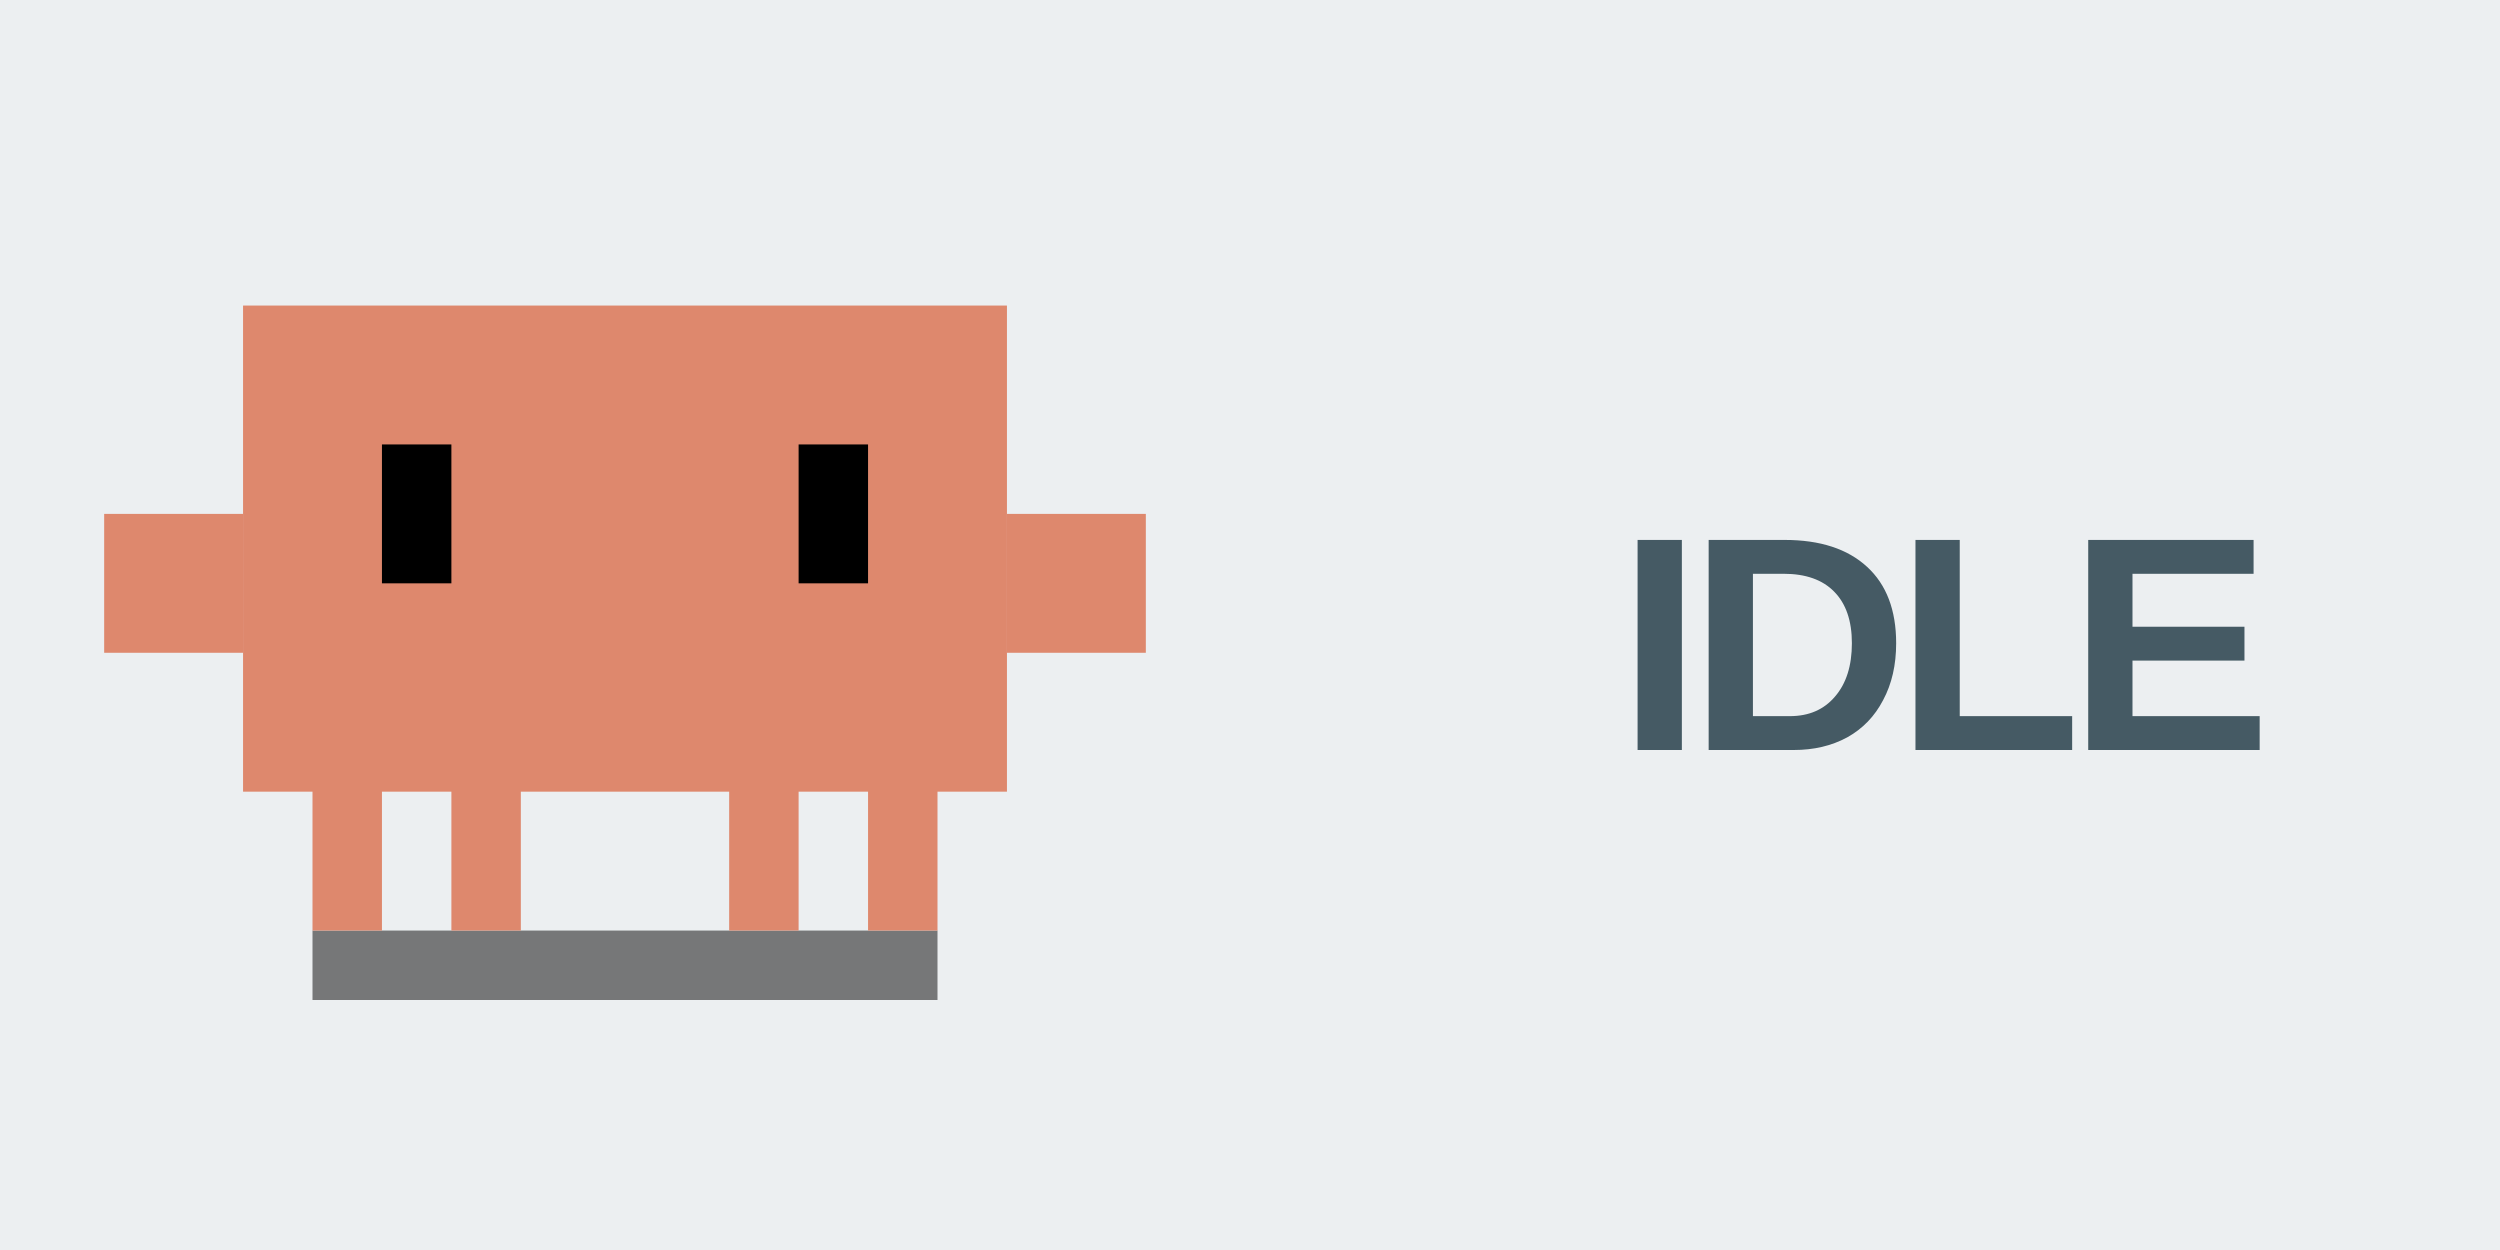
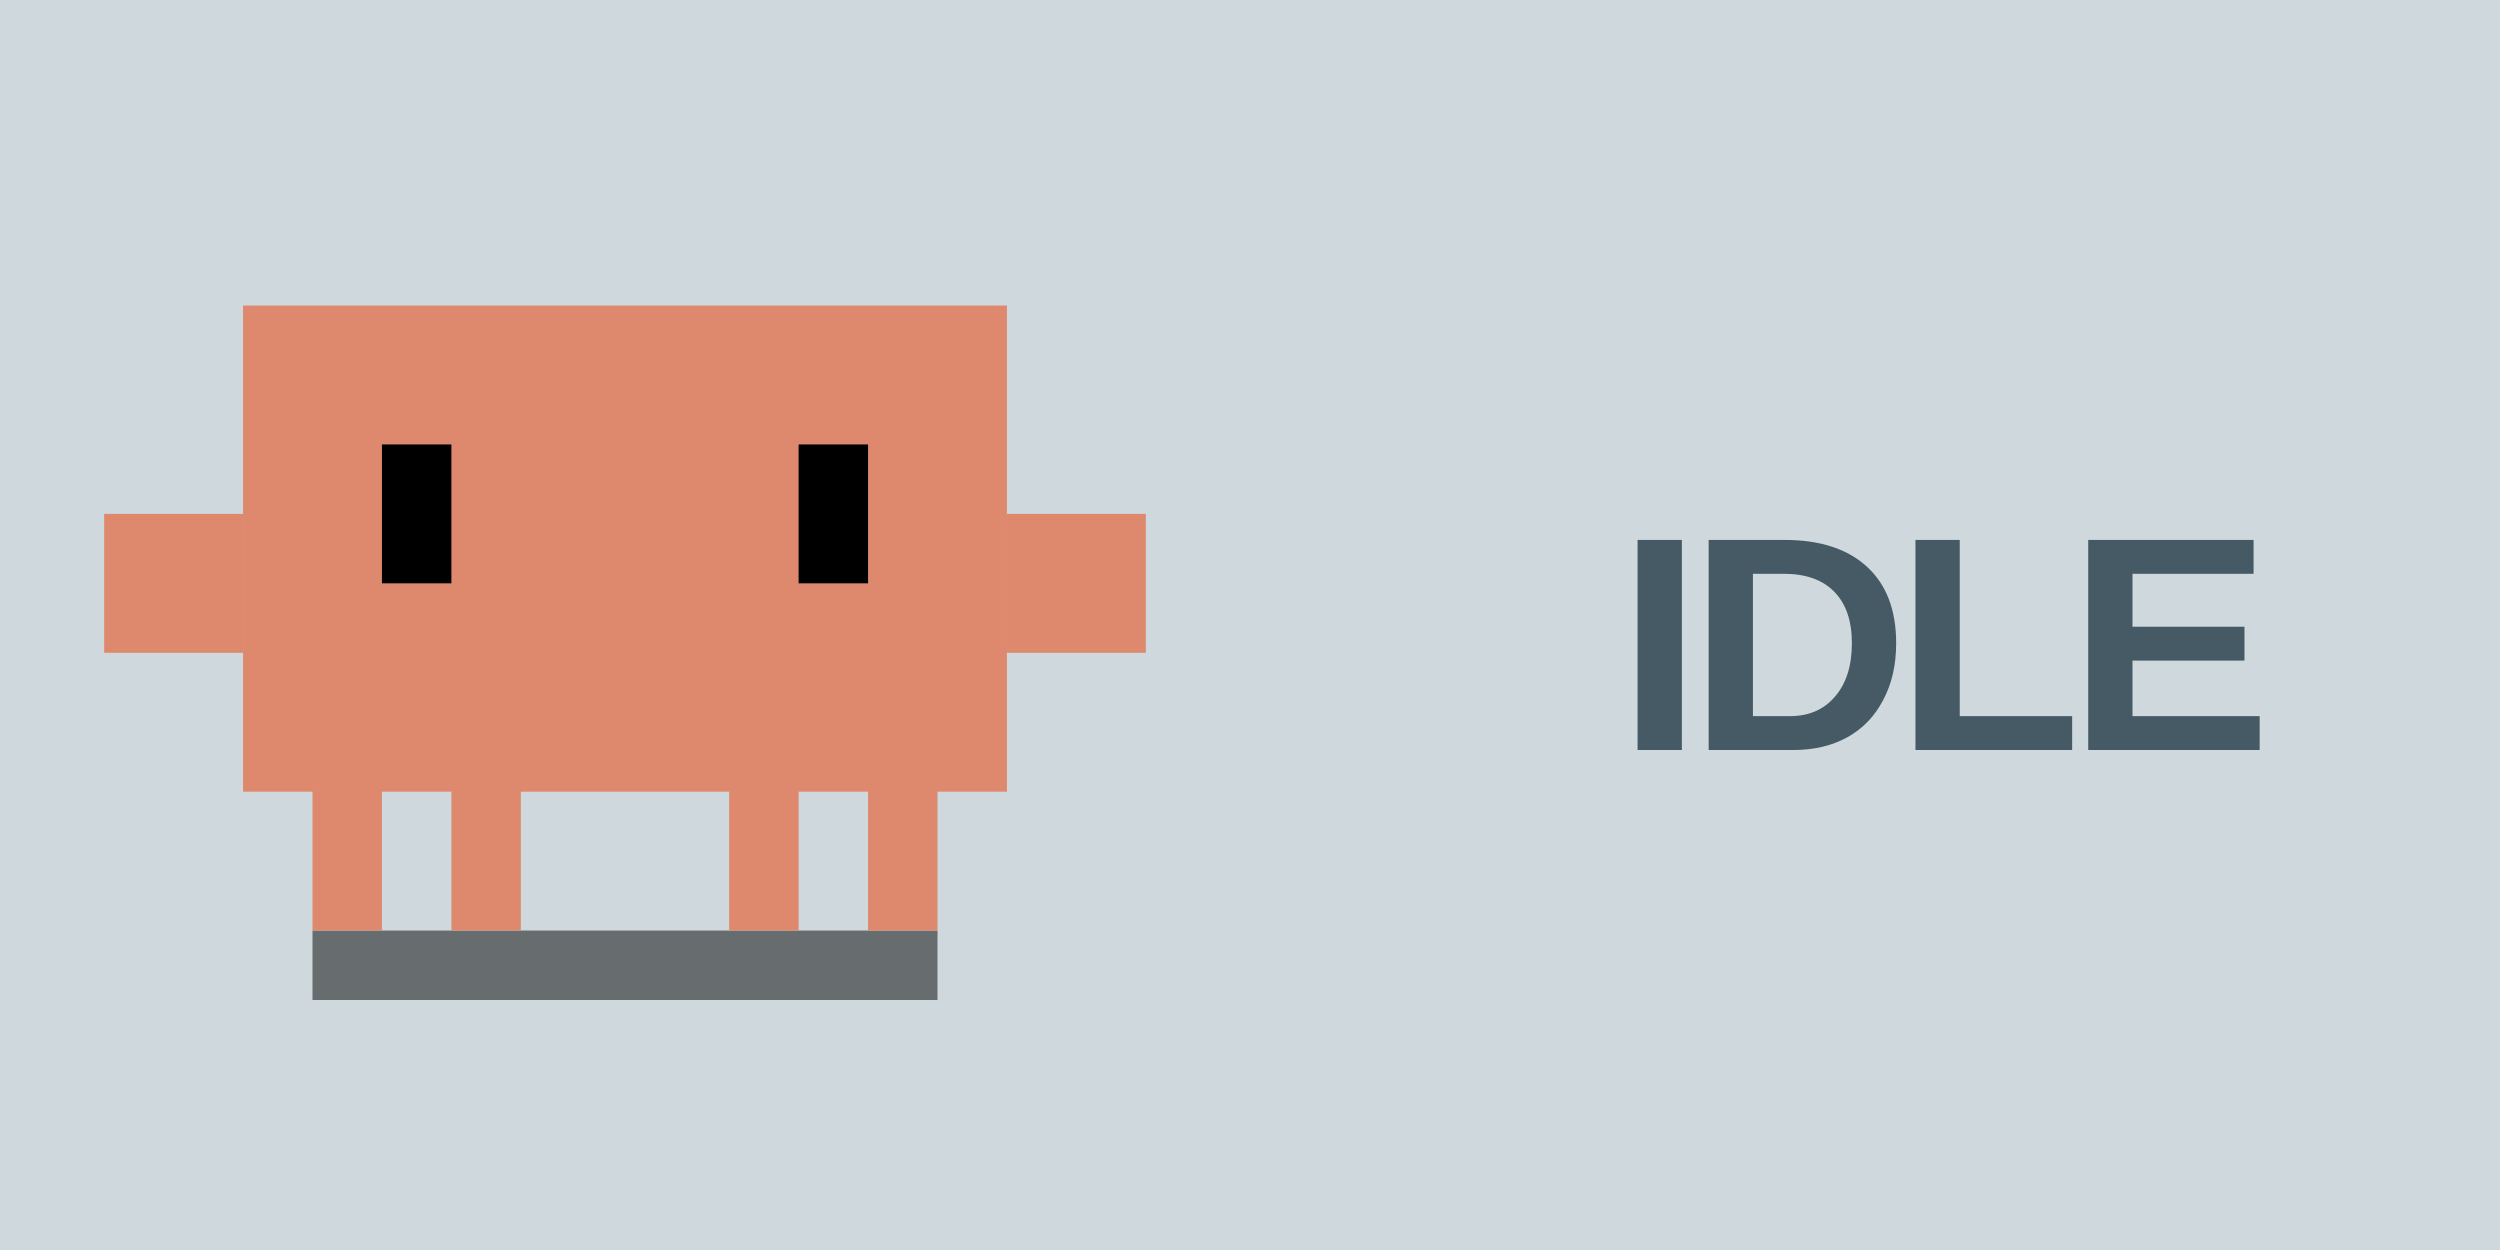
<svg xmlns="http://www.w3.org/2000/svg" viewBox="-15 -25 90 45">
  <defs>
    <style>
      .action-body {
        transform-origin: 7.5px 13px;
        animation: action-body-yawn 3.8s ease-in-out infinite;
      }
      .breathe-anim {
        transform-origin: 7.5px 13px;
        animation: breathe 3.2s infinite ease-in-out;
      }
      .shadow-anim {
        transform-origin: 7.5px 15.5px;
        animation: shadow-yawn 3.8s ease-in-out infinite;
      }
      .arm-l {
        transform-origin: 1px 10px;
        animation: arm-l-yawn 3.8s ease-in-out infinite;
      }
      .arm-r {
        transform-origin: 14px 10px;
        animation: arm-r-yawn 3.8s ease-in-out infinite;
      }
      .eyes-look {
        animation: eye-track-yawn 3.8s ease-in-out infinite;
      }
      .eyes-blink {
        transform-origin: 7.5px 9px;
        animation: eye-blink-yawn 3.8s linear infinite;
      }
      .yawn-mouth {
        transform-origin: 7.5px 11px;
        animation: yawn-mouth-anim 3.8s ease-in-out infinite;
        opacity: 0;
      }
      .yawn-tear {
        animation: tear-fall 3.8s ease-in-out infinite;
        opacity: 0;
      }

      /* IDLE 字：缓慢呼吸式淡入淡出，比 ERROR 闪烁柔和得多 */
      .idle-label {
        animation: idle-pulse 3.8s ease-in-out infinite;
        transform-origin: 55px 0px;
      }

      @keyframes breathe {
        0%, 100% { transform: scale(1, 1) translate(0, 0); }
        50% { transform: scale(1.02, 0.98) translate(0, 0.5px); }
      }
      @keyframes action-body-yawn {
        0%, 12% { transform: scale(1, 1) translate(0, 0); }
        32% { transform: scale(0.95, 1.05) translate(0, -1px); }
        50% { transform: scale(0.9, 1.1) translate(0, -2px); }
        78%, 100% { transform: scale(1.05, 0.95) translate(0, 1px); }
      }
      @keyframes shadow-yawn {
        0%, 12% { transform: scaleX(1); opacity: 0.5; }
        32% { transform: scaleX(0.95); opacity: 0.45; }
        50% { transform: scaleX(0.9); opacity: 0.4; }
        78%, 100% { transform: scaleX(1.05); opacity: 0.55; }
      }
      @keyframes eye-track-yawn {
        0%, 18% { transform: translate(0, 0); }
        32%, 68% { transform: translate(0, -1px); }
        82%, 100% { transform: translate(0, 0); }
      }
      /* 眨眼模式：开头睁眼 → 24% 急速闭一下 → 30% 睁回 → 42% 开始闭眼睡觉，持续到末尾。
         100% 必须保持闭眼（scaleY 0.1），不能回到睁眼，否则末帧会出现急速睁眼"闪烁"。 */
      @keyframes eye-blink-yawn {
        0%, 18% { transform: scaleY(1); }
        24% { transform: scaleY(0.1); }
        30% { transform: scaleY(1); }
        42%, 100% { transform: scaleY(0.1); }
      }
      @keyframes arm-l-yawn {
        0%, 12% { transform: translate(0, 0) rotate(0deg); }
        38% { transform: translate(-1px, -2px) rotate(45deg); }
        50% { transform: translate(-2px, -3px) rotate(80deg); }
        78%, 100% { transform: translate(0, 1px) rotate(-15deg); }
      }
      @keyframes arm-r-yawn {
        0%, 12% { transform: translate(0, 0) rotate(0deg); }
        38% { transform: translate(1px, -2px) rotate(-45deg); }
        50% { transform: translate(2px, -3px) rotate(-80deg); }
        78%, 100% { transform: translate(0, 1px) rotate(15deg); }
      }
      @keyframes yawn-mouth-anim {
        0%, 18% { opacity: 0; transform: scale(0.1); }
        32% { opacity: 1; transform: scale(0.5, 0.2); }
        50% { opacity: 1; transform: scale(1.1, 1.4); }
        68% { opacity: 1; transform: scale(0.6, 0.4); }
        80%, 100% { opacity: 0; transform: scale(0.1); }
      }
      @keyframes tear-fall {
        0%, 45% { opacity: 0; transform: translateY(0); }
        50% { opacity: 1; transform: translateY(0); }
        68% { opacity: 1; transform: translateY(2.5px); }
        80%, 100% { opacity: 0; transform: translateY(3px); }
      }
      @keyframes idle-pulse {
        0%, 100% { opacity: 1.0; }
        50% { opacity: 0.65; }
      }
    </style>
  </defs>
-   <rect x="-15" y="-25" width="90" height="45" fill="#ECEFF1" />
+   <rect x="-15" y="-25" width="90" height="45" fill="#CFD8DC" />
  <g transform="translate(-11.25, -29) scale(2.5)">
    <rect id="ground-shadow" class="shadow-anim" x="3" y="15" width="9" height="1" fill="#000000" opacity="0.5" />
    <g id="legs" fill="#DE886D">
      <rect x="3" y="12" width="1" height="3" />
      <rect x="5" y="12" width="1" height="3" />
      <rect x="9" y="12" width="1" height="3" />
      <rect x="11" y="12" width="1" height="3" />
    </g>
    <g class="action-body">
      <g class="breathe-anim">
        <rect id="torso" x="2" y="6" width="11" height="7" fill="#DE886D" />
        <g class="arm-l">
          <rect x="0" y="9" width="2" height="2" fill="#DE886D" />
        </g>
        <g class="arm-r">
          <rect x="13" y="9" width="2" height="2" fill="#DE886D" />
        </g>
        <rect class="yawn-mouth" x="6" y="10" width="3" height="2" fill="#000000" />
        <g class="eyes-look" fill="#000000">
          <g class="eyes-blink">
            <rect x="4" y="8" width="1" height="2" />
            <rect x="10" y="8" width="1" height="2" />
          </g>
        </g>
        <rect class="yawn-tear" x="3.5" y="10" width="1" height="1" fill="#40C4FF" />
      </g>
    </g>
  </g>
  <g class="idle-label">
    <text x="55" y="2" text-anchor="middle" font-family="'Söhne', 'Helvetica Neue', Arial, sans-serif" font-size="11" font-weight="900" fill="#455A64" letter-spacing="-0.5">IDLE</text>
  </g>
</svg>
